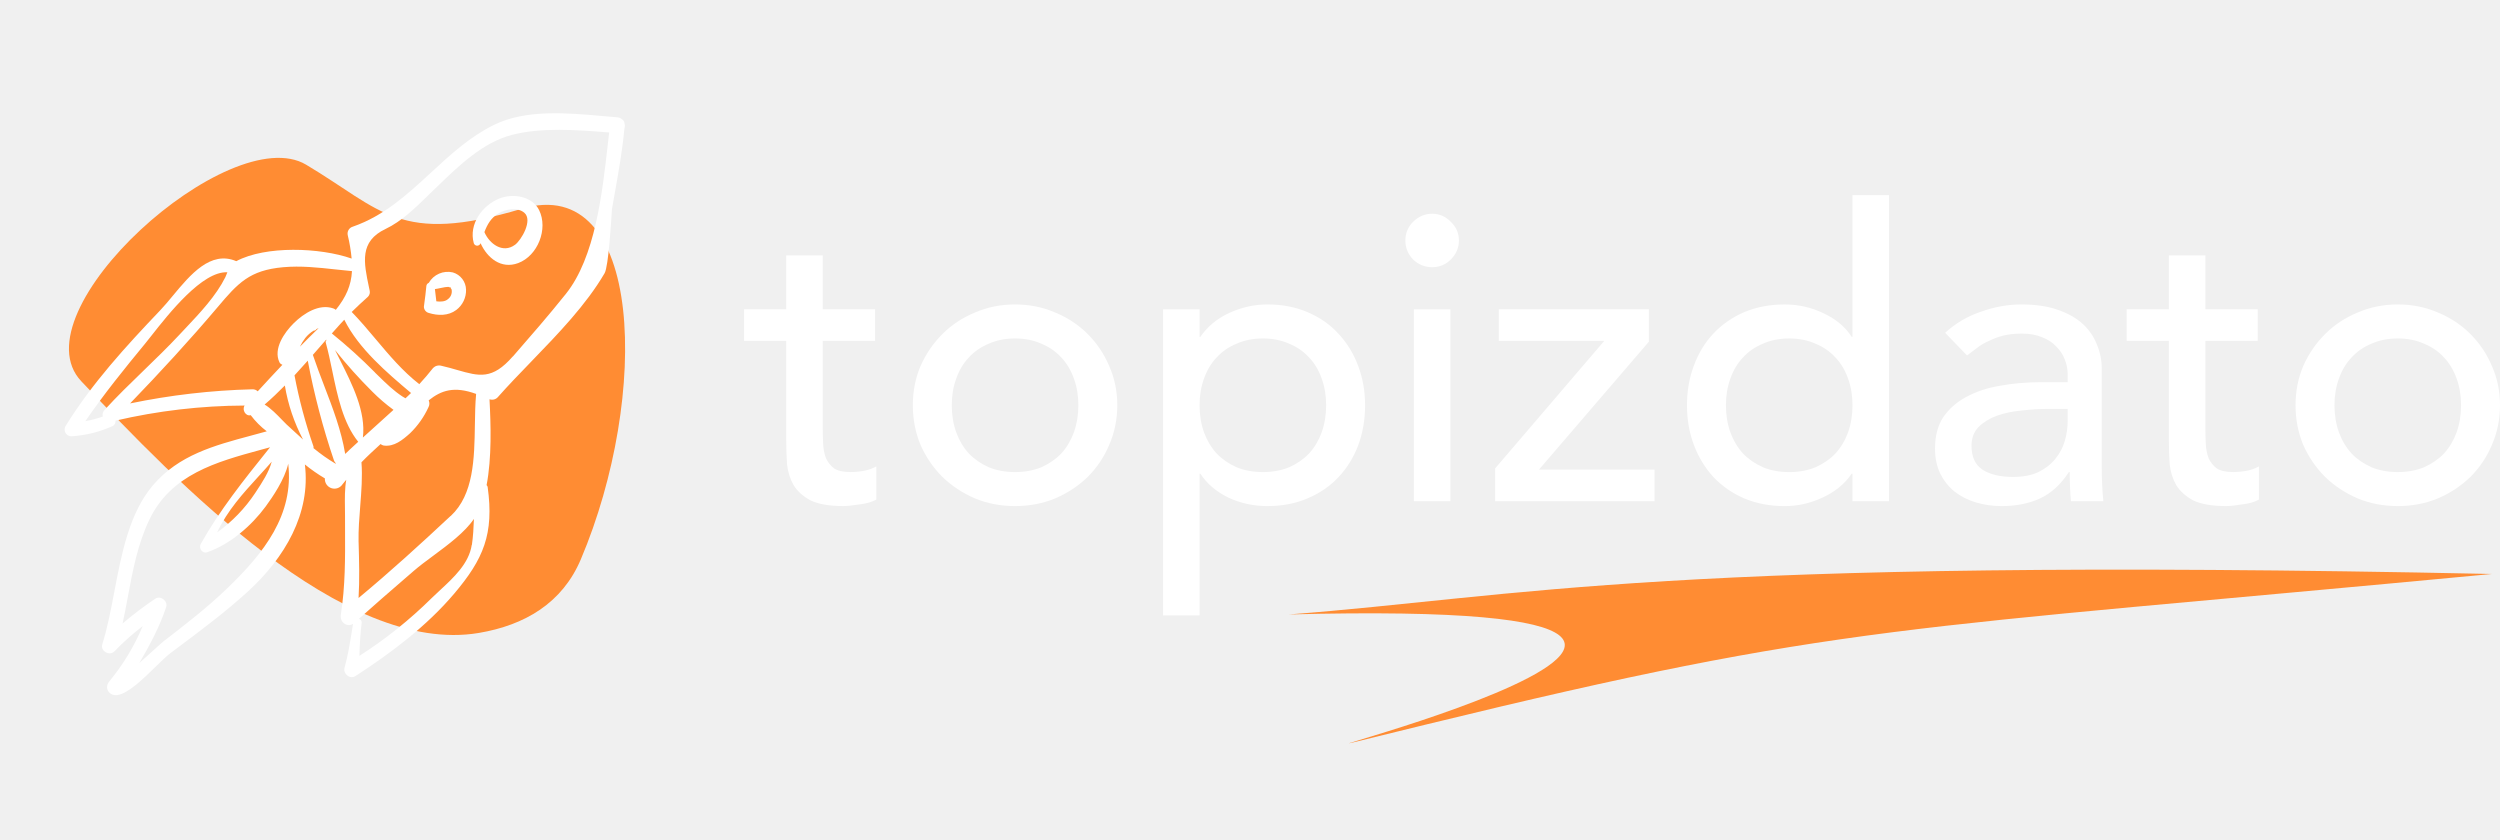
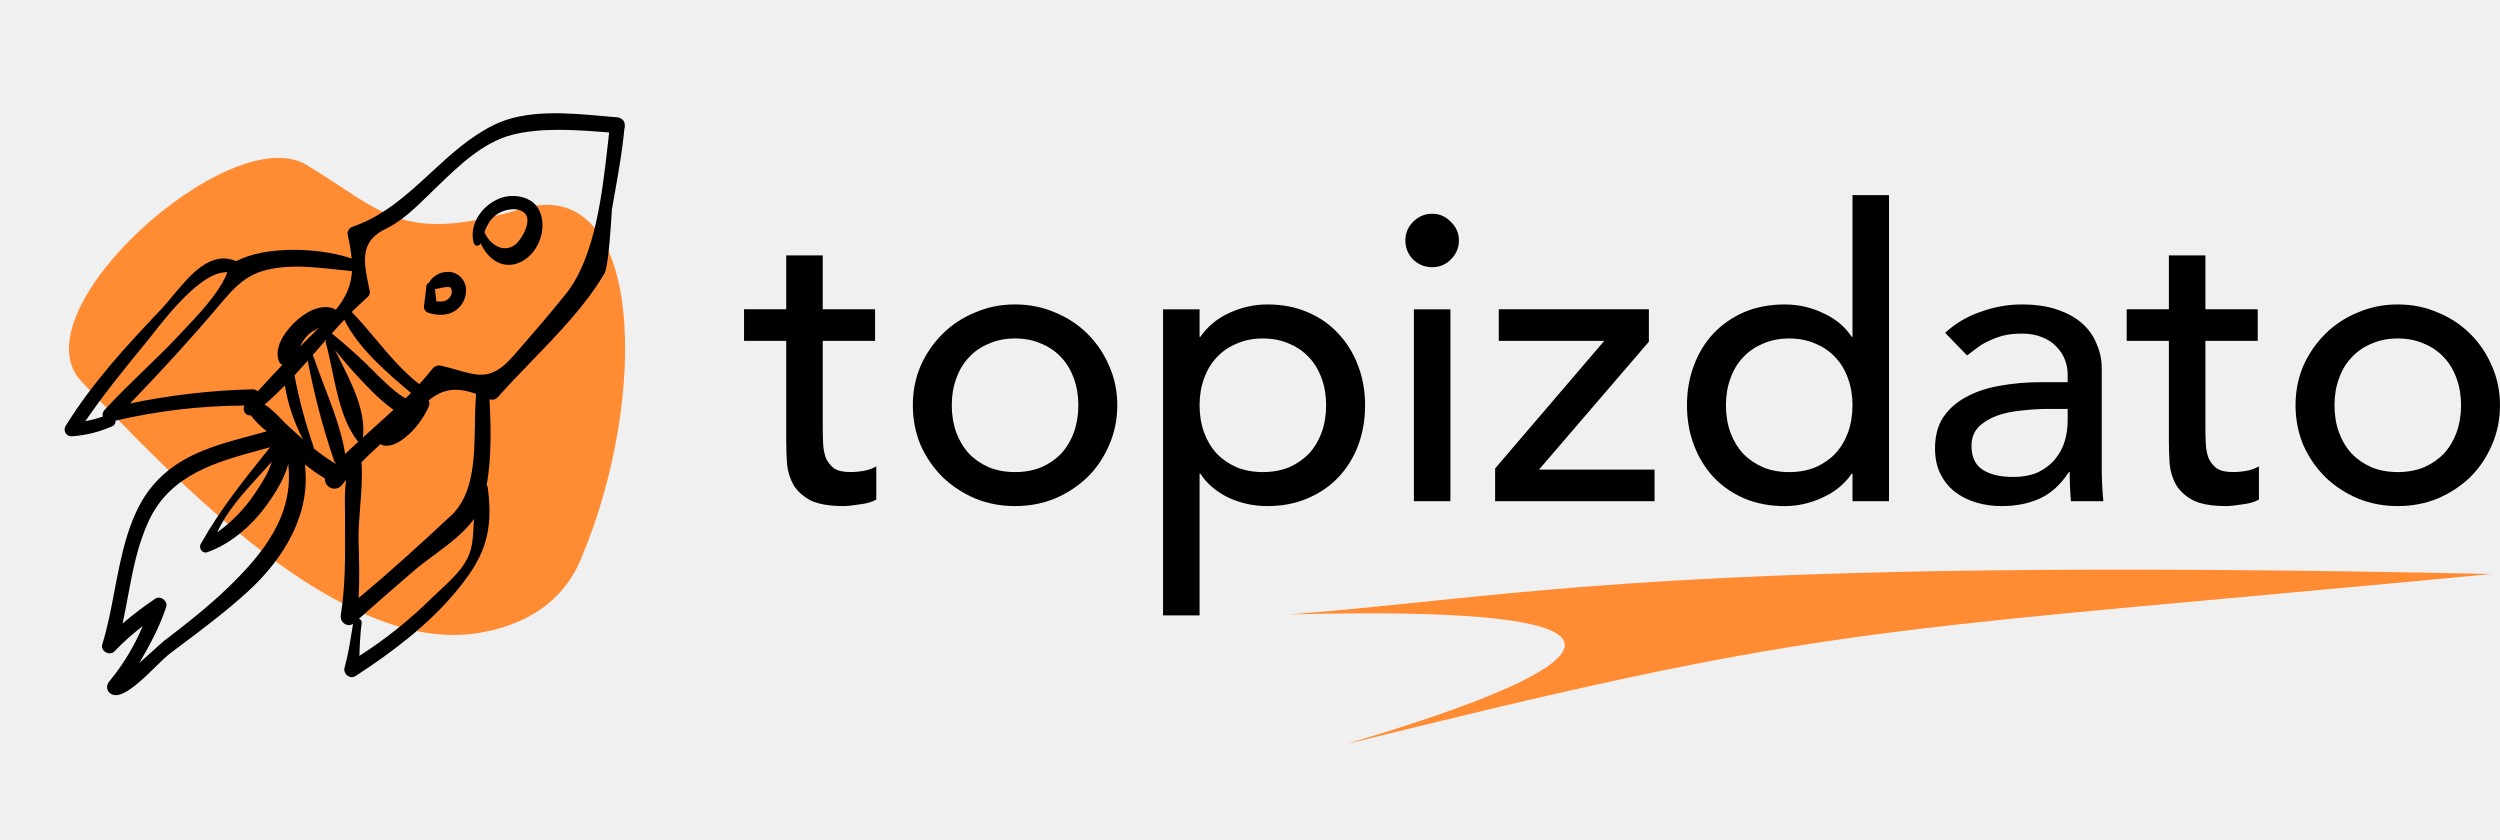
<svg xmlns="http://www.w3.org/2000/svg" width="100%" height="100%" viewBox="0 0 134 45" fill="none">
  <mask id="mask0_1290_113674" style="mask-type:luminance" maskUnits="userSpaceOnUse" x="0" y="0" width="100%" height="100%">
    <path d="M134 0H0V44.25H134V0Z" fill="white" />
  </mask>
  <g mask="url(#mask0_1290_113674)">
    <path d="M31.134 29.977C30.134 32.339 28.117 33.51 25.67 33.925C18.388 35.161 9.466 25.826 4.363 20.442C0.822 16.707 12.333 6.4 16.407 8.827C20.48 11.254 21.394 13.153 27.959 11.192C34.523 9.231 34.831 21.248 31.134 29.977Z" fill="#FF8C33" />
-     <path fill-rule="evenodd" clip-rule="evenodd" d="M26.79 10.631C25.852 10.995 25.112 12.015 25.395 13.036C25.407 13.074 25.432 13.108 25.464 13.132C25.497 13.156 25.536 13.169 25.577 13.169C25.617 13.169 25.657 13.156 25.689 13.132C25.722 13.108 25.746 13.074 25.759 13.036C26.112 13.823 26.859 14.442 27.773 14.102C28.829 13.709 29.391 12.266 28.897 11.263C28.526 10.513 27.503 10.355 26.79 10.631ZM27.602 13.122C26.948 13.605 26.228 13.065 25.964 12.44C26.116 12.036 26.319 11.672 26.723 11.434C27.104 11.21 27.737 11.091 28.103 11.403C28.573 11.802 27.945 12.87 27.602 13.124V13.122Z" fill="white" />
-     <path fill-rule="evenodd" clip-rule="evenodd" d="M23.536 14.667C23.768 14.566 24.027 14.544 24.274 14.602C24.474 14.661 24.65 14.782 24.777 14.948C24.904 15.113 24.975 15.315 24.98 15.524C24.987 15.734 24.942 15.943 24.851 16.133C24.76 16.323 24.625 16.488 24.457 16.614C24.029 16.938 23.468 16.925 22.982 16.774C22.907 16.755 22.841 16.711 22.794 16.65C22.746 16.589 22.721 16.514 22.721 16.437C22.727 16.39 22.733 16.344 22.739 16.297C22.782 15.978 22.824 15.661 22.852 15.339C22.854 15.3 22.868 15.262 22.891 15.231C22.914 15.199 22.946 15.175 22.982 15.161C23.109 14.941 23.303 14.768 23.536 14.667ZM23.388 16.151C23.613 16.182 23.86 16.168 24.005 16.037C24.079 15.983 24.138 15.911 24.174 15.827C24.211 15.743 24.224 15.65 24.212 15.559C24.212 15.553 24.212 15.55 24.212 15.547C24.213 15.535 24.213 15.532 24.189 15.468C24.219 15.55 24.104 15.366 24.173 15.44C24.142 15.406 24.144 15.399 24.144 15.399C24.142 15.399 24.132 15.397 24.097 15.381C24.195 15.431 23.99 15.381 24.089 15.381C23.929 15.37 23.766 15.406 23.602 15.441C23.505 15.462 23.408 15.483 23.311 15.495C23.332 15.716 23.359 15.933 23.388 16.151Z" fill="white" />
-     <path fill-rule="evenodd" clip-rule="evenodd" d="M32.96 10.304L32.961 10.303C33.161 9.175 33.361 8.053 33.466 6.906C33.498 6.814 33.502 6.714 33.477 6.62C33.473 6.571 33.456 6.523 33.428 6.481C33.401 6.44 33.364 6.405 33.32 6.381C33.255 6.328 33.175 6.296 33.091 6.288C32.845 6.269 32.591 6.246 32.331 6.223C30.418 6.051 28.19 5.851 26.481 6.692C25.178 7.333 24.134 8.297 23.092 9.259C21.84 10.415 20.592 11.567 18.903 12.152C18.808 12.18 18.728 12.245 18.679 12.331C18.63 12.418 18.617 12.52 18.641 12.616C18.74 13.025 18.809 13.44 18.848 13.859C17.139 13.262 14.24 13.159 12.664 13.999C11.29 13.411 10.2 14.725 9.263 15.853C9.033 16.131 8.811 16.398 8.597 16.622C6.725 18.589 4.95 20.522 3.511 22.84C3.479 22.895 3.463 22.957 3.463 23.021C3.463 23.085 3.48 23.147 3.511 23.203C3.543 23.258 3.588 23.304 3.643 23.336C3.698 23.368 3.76 23.386 3.823 23.386C4.585 23.34 5.331 23.155 6.027 22.842C6.082 22.818 6.128 22.776 6.158 22.722C6.187 22.669 6.198 22.607 6.189 22.547C8.459 22.018 10.781 21.746 13.111 21.737C12.957 21.975 13.179 22.331 13.438 22.253C13.685 22.58 13.974 22.871 14.299 23.119C14.01 23.2 13.721 23.278 13.433 23.355C11.489 23.877 9.587 24.387 8.204 26.004C6.932 27.494 6.52 29.657 6.127 31.721C5.939 32.707 5.755 33.671 5.484 34.528C5.366 34.902 5.876 35.184 6.138 34.908C6.607 34.419 7.113 33.968 7.651 33.558C7.203 34.627 6.6 35.625 5.862 36.519C5.562 36.877 5.853 37.316 6.288 37.256C6.871 37.176 7.682 36.382 8.347 35.731C8.65 35.435 8.923 35.168 9.13 35.012C9.279 34.9 9.428 34.788 9.577 34.676L9.579 34.675C10.845 33.727 12.107 32.781 13.277 31.714C15.258 29.908 16.667 27.524 16.341 24.895C16.68 25.17 17.038 25.42 17.413 25.642C17.405 25.756 17.436 25.869 17.499 25.964C17.563 26.059 17.656 26.13 17.764 26.166C17.872 26.202 17.989 26.201 18.097 26.163C18.204 26.126 18.296 26.054 18.359 25.958C18.403 25.899 18.45 25.844 18.498 25.788C18.518 25.765 18.538 25.741 18.559 25.717C18.475 26.203 18.482 26.715 18.489 27.218C18.491 27.358 18.493 27.498 18.493 27.635C18.493 27.889 18.494 28.142 18.495 28.393C18.502 29.923 18.509 31.421 18.268 32.952C18.206 33.345 18.589 33.64 18.922 33.44C18.899 33.581 18.876 33.723 18.854 33.864C18.75 34.509 18.647 35.153 18.468 35.787C18.376 36.114 18.754 36.43 19.052 36.237C20.957 35.004 22.872 33.559 24.344 31.821C25.914 29.966 26.488 28.624 26.138 26.1C26.13 26.063 26.11 26.029 26.081 26.004C26.363 24.533 26.31 22.76 26.237 21.4C26.311 21.427 26.392 21.432 26.469 21.414C26.546 21.397 26.616 21.357 26.672 21.3C27.233 20.665 27.85 20.027 28.477 19.379C29.921 17.885 31.419 16.337 32.408 14.642C32.616 14.286 32.762 11.831 32.792 11.319C32.796 11.261 32.798 11.228 32.798 11.226C32.851 10.918 32.906 10.61 32.96 10.304ZM5.599 21.979C5.556 22.025 5.525 22.081 5.51 22.142C5.494 22.202 5.494 22.266 5.51 22.327C5.205 22.435 4.891 22.518 4.573 22.576C5.569 21.124 6.666 19.768 7.788 18.406C7.879 18.295 7.992 18.151 8.123 17.985C9.045 16.813 10.851 14.52 12.187 14.595C12.162 14.653 12.141 14.707 12.123 14.751C12.104 14.8 12.089 14.837 12.079 14.857C11.581 15.858 10.726 16.764 9.938 17.599C9.833 17.71 9.729 17.821 9.627 17.93C9.007 18.595 8.354 19.227 7.7 19.86C6.985 20.552 6.269 21.245 5.599 21.979ZM13.814 20.975C13.776 20.938 13.732 20.91 13.683 20.891C13.634 20.872 13.582 20.864 13.53 20.866C11.326 20.922 9.131 21.176 6.972 21.624C8.583 19.954 10.158 18.244 11.656 16.474C12.759 15.163 13.379 14.486 15.175 14.323C16.123 14.238 17.049 14.339 17.981 14.441C18.275 14.473 18.57 14.505 18.866 14.532C18.823 15.302 18.547 15.927 17.999 16.607C17.957 16.572 17.91 16.546 17.859 16.529C17.103 16.267 16.274 16.801 15.752 17.316C15.23 17.831 14.636 18.7 14.978 19.418C15.011 19.48 15.066 19.527 15.132 19.549V19.558C14.688 20.027 14.252 20.496 13.814 20.975ZM17.956 18.76C18.578 19.541 19.245 20.285 19.953 20.989C20.306 21.345 20.687 21.672 21.092 21.968C20.771 22.262 20.446 22.554 20.122 22.846C19.898 23.048 19.674 23.249 19.451 23.452C19.619 22.066 18.882 20.605 18.225 19.299C18.133 19.116 18.042 18.936 17.956 18.76ZM20.101 19.966C19.37 19.226 18.597 18.527 17.787 17.873C17.834 17.82 17.882 17.767 17.929 17.714C18.102 17.519 18.274 17.325 18.453 17.136C19.218 18.68 20.735 19.971 22.032 21.065C21.979 21.119 21.923 21.171 21.867 21.223C21.822 21.265 21.778 21.306 21.734 21.349C21.679 21.318 21.625 21.288 21.572 21.253C21.105 20.95 20.696 20.551 20.297 20.162C20.232 20.098 20.166 20.035 20.101 19.971V19.966ZM17.08 17.585C16.742 17.912 16.407 18.245 16.074 18.585C16.154 18.419 16.251 18.262 16.363 18.116C16.488 17.959 16.64 17.826 16.812 17.723C16.843 17.724 16.874 17.716 16.901 17.7C16.928 17.685 16.951 17.662 16.965 17.635C16.993 17.625 17.018 17.613 17.043 17.602C17.056 17.596 17.068 17.59 17.08 17.585ZM12.18 31.535C11.113 32.561 9.931 33.479 8.762 34.377C8.673 34.448 8.464 34.639 8.202 34.877C7.98 35.078 7.721 35.313 7.466 35.539C8.028 34.583 8.546 33.613 8.905 32.545C9.015 32.22 8.605 31.896 8.319 32.093C7.711 32.501 7.127 32.943 6.571 33.419C6.676 32.938 6.766 32.454 6.856 31.971C7.117 30.574 7.376 29.183 7.996 27.874C9.157 25.424 11.609 24.756 13.977 24.11C14.144 24.065 14.31 24.02 14.476 23.974L14.374 24.1C13.079 25.716 11.778 27.338 10.763 29.151C10.632 29.373 10.844 29.692 11.105 29.6C12.339 29.172 13.479 28.183 14.245 27.141C14.604 26.651 15.259 25.698 15.449 24.855C15.763 27.6 14.149 29.638 12.18 31.535ZM14.566 24.745C14.408 25.319 14.047 25.866 13.722 26.358L13.678 26.426C13.132 27.248 12.442 27.963 11.64 28.536C12.182 27.37 13.023 26.448 13.875 25.514C14.107 25.26 14.339 25.006 14.566 24.745ZM15.361 22.752C15.287 22.681 15.2 22.592 15.106 22.494C14.847 22.226 14.522 21.889 14.184 21.683C14.563 21.362 14.919 21.015 15.268 20.663C15.435 21.675 15.765 22.653 16.244 23.56C15.947 23.293 15.653 23.023 15.361 22.752ZM17.978 24.85C17.564 24.603 17.171 24.325 16.8 24.017C16.812 23.986 16.812 23.952 16.8 23.922C16.369 22.681 16.029 21.41 15.785 20.119C15.986 19.9 16.182 19.681 16.378 19.463L16.496 19.332C16.839 21.145 17.308 22.932 17.901 24.68C17.921 24.737 17.955 24.789 18 24.83C17.995 24.838 17.991 24.847 17.987 24.855L17.978 24.85ZM18.501 24.325C18.294 23.071 17.837 21.877 17.379 20.684C17.168 20.132 16.956 19.579 16.769 19.021C16.91 18.86 17.052 18.699 17.193 18.537L17.194 18.535C17.29 18.425 17.386 18.316 17.482 18.206C17.482 18.211 17.487 18.216 17.493 18.221C17.497 18.224 17.5 18.228 17.503 18.231C17.483 18.246 17.468 18.266 17.46 18.29C17.453 18.314 17.452 18.339 17.46 18.363C17.591 18.827 17.697 19.338 17.806 19.862C18.088 21.222 18.39 22.677 19.201 23.68C19.136 23.741 19.07 23.801 19.003 23.862C18.838 24.013 18.671 24.166 18.51 24.325H18.501ZM25.285 29.209C25.138 30.201 24.311 30.965 23.578 31.642C23.427 31.782 23.28 31.919 23.143 32.052C21.962 33.221 20.661 34.261 19.263 35.156C19.282 34.565 19.31 33.976 19.386 33.379C19.391 33.332 19.379 33.284 19.352 33.245C19.324 33.207 19.283 33.18 19.236 33.17C20.042 32.448 20.86 31.739 21.679 31.031C21.848 30.885 22.017 30.739 22.185 30.593C22.481 30.337 22.843 30.068 23.222 29.788C24.031 29.188 24.918 28.53 25.402 27.814L25.402 27.818C25.383 28.277 25.363 28.74 25.293 29.209H25.285ZM24.152 27.656C22.543 29.161 20.914 30.644 19.219 32.052C19.278 31.06 19.249 30.062 19.221 29.068L19.219 29.028C19.207 28.402 19.257 27.765 19.308 27.128C19.371 26.336 19.433 25.546 19.374 24.778C19.703 24.439 20.049 24.122 20.401 23.8C20.446 23.84 20.501 23.868 20.561 23.88C21.123 23.961 21.578 23.581 21.977 23.224C22.389 22.826 22.723 22.355 22.962 21.835C22.994 21.778 23.012 21.714 23.015 21.649C23.017 21.583 23.005 21.518 22.978 21.459C23.659 20.917 24.345 20.686 25.52 21.114C25.472 21.636 25.463 22.202 25.454 22.78C25.425 24.579 25.395 26.505 24.16 27.656H24.152ZM27.485 19.105C26.385 20.368 25.684 20.168 24.517 19.834C24.258 19.759 23.974 19.678 23.659 19.606C23.581 19.584 23.499 19.583 23.421 19.604C23.343 19.624 23.272 19.665 23.215 19.722C22.98 20.025 22.73 20.311 22.473 20.591C21.581 19.894 20.868 19.046 20.154 18.197C19.733 17.695 19.311 17.193 18.851 16.721C19.138 16.439 19.426 16.169 19.723 15.906C19.766 15.862 19.797 15.807 19.813 15.748C19.829 15.688 19.828 15.625 19.812 15.565C19.801 15.511 19.79 15.458 19.778 15.405L19.778 15.404C19.494 14.059 19.257 12.941 20.666 12.272C21.517 11.868 22.245 11.158 22.924 10.495C23.022 10.399 23.12 10.304 23.216 10.211C23.295 10.135 23.375 10.058 23.456 9.98C24.601 8.874 25.886 7.633 27.433 7.231C29.025 6.819 30.885 6.963 32.557 7.093L32.651 7.1C32.628 7.296 32.605 7.496 32.582 7.702C32.283 10.368 31.899 13.788 30.334 15.748C29.419 16.892 28.453 18.004 27.493 19.105H27.485Z" fill="white" />
+     <path fill-rule="evenodd" clip-rule="evenodd" d="M26.79 10.631C25.852 10.995 25.112 12.015 25.395 13.036C25.407 13.074 25.432 13.108 25.464 13.132C25.497 13.156 25.536 13.169 25.577 13.169C25.617 13.169 25.657 13.156 25.689 13.132C25.722 13.108 25.746 13.074 25.759 13.036C26.112 13.823 26.859 14.442 27.773 14.102C28.829 13.709 29.391 12.266 28.897 11.263C28.526 10.513 27.503 10.355 26.79 10.631ZM27.602 13.122C26.948 13.605 26.228 13.065 25.964 12.44C26.116 12.036 26.319 11.672 26.723 11.434C27.104 11.21 27.737 11.091 28.103 11.403C28.573 11.802 27.945 12.87 27.602 13.124V13.122Z" fill="currentColor" />
+     <path fill-rule="evenodd" clip-rule="evenodd" d="M23.536 14.667C23.768 14.566 24.027 14.544 24.274 14.602C24.474 14.661 24.65 14.782 24.777 14.948C24.904 15.113 24.975 15.315 24.98 15.524C24.987 15.734 24.942 15.943 24.851 16.133C24.76 16.323 24.625 16.488 24.457 16.614C24.029 16.938 23.468 16.925 22.982 16.774C22.907 16.755 22.841 16.711 22.794 16.65C22.746 16.589 22.721 16.514 22.721 16.437C22.727 16.39 22.733 16.344 22.739 16.297C22.782 15.978 22.824 15.661 22.852 15.339C22.854 15.3 22.868 15.262 22.891 15.231C22.914 15.199 22.946 15.175 22.982 15.161C23.109 14.941 23.303 14.768 23.536 14.667ZM23.388 16.151C23.613 16.182 23.86 16.168 24.005 16.037C24.079 15.983 24.138 15.911 24.174 15.827C24.211 15.743 24.224 15.65 24.212 15.559C24.212 15.553 24.212 15.55 24.212 15.547C24.213 15.535 24.213 15.532 24.189 15.468C24.219 15.55 24.104 15.366 24.173 15.44C24.142 15.406 24.144 15.399 24.144 15.399C24.142 15.399 24.132 15.397 24.097 15.381C24.195 15.431 23.99 15.381 24.089 15.381C23.929 15.37 23.766 15.406 23.602 15.441C23.505 15.462 23.408 15.483 23.311 15.495C23.332 15.716 23.359 15.933 23.388 16.151Z" fill="currentColor" />
+     <path fill-rule="evenodd" clip-rule="evenodd" d="M32.96 10.304L32.961 10.303C33.161 9.175 33.361 8.053 33.466 6.906C33.498 6.814 33.502 6.714 33.477 6.62C33.473 6.571 33.456 6.523 33.428 6.481C33.401 6.44 33.364 6.405 33.32 6.381C33.255 6.328 33.175 6.296 33.091 6.288C32.845 6.269 32.591 6.246 32.331 6.223C30.418 6.051 28.19 5.851 26.481 6.692C25.178 7.333 24.134 8.297 23.092 9.259C21.84 10.415 20.592 11.567 18.903 12.152C18.808 12.18 18.728 12.245 18.679 12.331C18.63 12.418 18.617 12.52 18.641 12.616C18.74 13.025 18.809 13.44 18.848 13.859C17.139 13.262 14.24 13.159 12.664 13.999C11.29 13.411 10.2 14.725 9.263 15.853C9.033 16.131 8.811 16.398 8.597 16.622C6.725 18.589 4.95 20.522 3.511 22.84C3.479 22.895 3.463 22.957 3.463 23.021C3.463 23.085 3.48 23.147 3.511 23.203C3.543 23.258 3.588 23.304 3.643 23.336C3.698 23.368 3.76 23.386 3.823 23.386C4.585 23.34 5.331 23.155 6.027 22.842C6.082 22.818 6.128 22.776 6.158 22.722C6.187 22.669 6.198 22.607 6.189 22.547C8.459 22.018 10.781 21.746 13.111 21.737C12.957 21.975 13.179 22.331 13.438 22.253C13.685 22.58 13.974 22.871 14.299 23.119C14.01 23.2 13.721 23.278 13.433 23.355C11.489 23.877 9.587 24.387 8.204 26.004C6.932 27.494 6.52 29.657 6.127 31.721C5.939 32.707 5.755 33.671 5.484 34.528C5.366 34.902 5.876 35.184 6.138 34.908C6.607 34.419 7.113 33.968 7.651 33.558C7.203 34.627 6.6 35.625 5.862 36.519C5.562 36.877 5.853 37.316 6.288 37.256C6.871 37.176 7.682 36.382 8.347 35.731C8.65 35.435 8.923 35.168 9.13 35.012C9.279 34.9 9.428 34.788 9.577 34.676L9.579 34.675C10.845 33.727 12.107 32.781 13.277 31.714C15.258 29.908 16.667 27.524 16.341 24.895C16.68 25.17 17.038 25.42 17.413 25.642C17.405 25.756 17.436 25.869 17.499 25.964C17.563 26.059 17.656 26.13 17.764 26.166C17.872 26.202 17.989 26.201 18.097 26.163C18.204 26.126 18.296 26.054 18.359 25.958C18.403 25.899 18.45 25.844 18.498 25.788C18.518 25.765 18.538 25.741 18.559 25.717C18.475 26.203 18.482 26.715 18.489 27.218C18.491 27.358 18.493 27.498 18.493 27.635C18.493 27.889 18.494 28.142 18.495 28.393C18.502 29.923 18.509 31.421 18.268 32.952C18.206 33.345 18.589 33.64 18.922 33.44C18.899 33.581 18.876 33.723 18.854 33.864C18.75 34.509 18.647 35.153 18.468 35.787C18.376 36.114 18.754 36.43 19.052 36.237C20.957 35.004 22.872 33.559 24.344 31.821C25.914 29.966 26.488 28.624 26.138 26.1C26.13 26.063 26.11 26.029 26.081 26.004C26.363 24.533 26.31 22.76 26.237 21.4C26.311 21.427 26.392 21.432 26.469 21.414C26.546 21.397 26.616 21.357 26.672 21.3C27.233 20.665 27.85 20.027 28.477 19.379C29.921 17.885 31.419 16.337 32.408 14.642C32.616 14.286 32.762 11.831 32.792 11.319C32.796 11.261 32.798 11.228 32.798 11.226C32.851 10.918 32.906 10.61 32.96 10.304ZM5.599 21.979C5.556 22.025 5.525 22.081 5.51 22.142C5.494 22.202 5.494 22.266 5.51 22.327C5.205 22.435 4.891 22.518 4.573 22.576C5.569 21.124 6.666 19.768 7.788 18.406C7.879 18.295 7.992 18.151 8.123 17.985C9.045 16.813 10.851 14.52 12.187 14.595C12.162 14.653 12.141 14.707 12.123 14.751C12.104 14.8 12.089 14.837 12.079 14.857C11.581 15.858 10.726 16.764 9.938 17.599C9.833 17.71 9.729 17.821 9.627 17.93C9.007 18.595 8.354 19.227 7.7 19.86C6.985 20.552 6.269 21.245 5.599 21.979ZM13.814 20.975C13.776 20.938 13.732 20.91 13.683 20.891C13.634 20.872 13.582 20.864 13.53 20.866C11.326 20.922 9.131 21.176 6.972 21.624C8.583 19.954 10.158 18.244 11.656 16.474C12.759 15.163 13.379 14.486 15.175 14.323C16.123 14.238 17.049 14.339 17.981 14.441C18.275 14.473 18.57 14.505 18.866 14.532C18.823 15.302 18.547 15.927 17.999 16.607C17.957 16.572 17.91 16.546 17.859 16.529C17.103 16.267 16.274 16.801 15.752 17.316C15.23 17.831 14.636 18.7 14.978 19.418C15.011 19.48 15.066 19.527 15.132 19.549V19.558C14.688 20.027 14.252 20.496 13.814 20.975ZM17.956 18.76C18.578 19.541 19.245 20.285 19.953 20.989C20.306 21.345 20.687 21.672 21.092 21.968C20.771 22.262 20.446 22.554 20.122 22.846C19.898 23.048 19.674 23.249 19.451 23.452C19.619 22.066 18.882 20.605 18.225 19.299C18.133 19.116 18.042 18.936 17.956 18.76ZM20.101 19.966C19.37 19.226 18.597 18.527 17.787 17.873C17.834 17.82 17.882 17.767 17.929 17.714C18.102 17.519 18.274 17.325 18.453 17.136C19.218 18.68 20.735 19.971 22.032 21.065C21.979 21.119 21.923 21.171 21.867 21.223C21.822 21.265 21.778 21.306 21.734 21.349C21.679 21.318 21.625 21.288 21.572 21.253C21.105 20.95 20.696 20.551 20.297 20.162C20.232 20.098 20.166 20.035 20.101 19.971V19.966ZM17.08 17.585C16.742 17.912 16.407 18.245 16.074 18.585C16.154 18.419 16.251 18.262 16.363 18.116C16.488 17.959 16.64 17.826 16.812 17.723C16.843 17.724 16.874 17.716 16.901 17.7C16.928 17.685 16.951 17.662 16.965 17.635C16.993 17.625 17.018 17.613 17.043 17.602C17.056 17.596 17.068 17.59 17.08 17.585ZM12.18 31.535C11.113 32.561 9.931 33.479 8.762 34.377C8.673 34.448 8.464 34.639 8.202 34.877C7.98 35.078 7.721 35.313 7.466 35.539C8.028 34.583 8.546 33.613 8.905 32.545C9.015 32.22 8.605 31.896 8.319 32.093C7.711 32.501 7.127 32.943 6.571 33.419C6.676 32.938 6.766 32.454 6.856 31.971C7.117 30.574 7.376 29.183 7.996 27.874C9.157 25.424 11.609 24.756 13.977 24.11C14.144 24.065 14.31 24.02 14.476 23.974L14.374 24.1C13.079 25.716 11.778 27.338 10.763 29.151C10.632 29.373 10.844 29.692 11.105 29.6C12.339 29.172 13.479 28.183 14.245 27.141C14.604 26.651 15.259 25.698 15.449 24.855C15.763 27.6 14.149 29.638 12.18 31.535ZM14.566 24.745C14.408 25.319 14.047 25.866 13.722 26.358L13.678 26.426C13.132 27.248 12.442 27.963 11.64 28.536C12.182 27.37 13.023 26.448 13.875 25.514C14.107 25.26 14.339 25.006 14.566 24.745ZM15.361 22.752C15.287 22.681 15.2 22.592 15.106 22.494C14.847 22.226 14.522 21.889 14.184 21.683C14.563 21.362 14.919 21.015 15.268 20.663C15.435 21.675 15.765 22.653 16.244 23.56C15.947 23.293 15.653 23.023 15.361 22.752ZM17.978 24.85C17.564 24.603 17.171 24.325 16.8 24.017C16.812 23.986 16.812 23.952 16.8 23.922C16.369 22.681 16.029 21.41 15.785 20.119C15.986 19.9 16.182 19.681 16.378 19.463L16.496 19.332C16.839 21.145 17.308 22.932 17.901 24.68C17.921 24.737 17.955 24.789 18 24.83C17.995 24.838 17.991 24.847 17.987 24.855L17.978 24.85ZM18.501 24.325C18.294 23.071 17.837 21.877 17.379 20.684C17.168 20.132 16.956 19.579 16.769 19.021C16.91 18.86 17.052 18.699 17.193 18.537L17.194 18.535C17.29 18.425 17.386 18.316 17.482 18.206C17.482 18.211 17.487 18.216 17.493 18.221C17.497 18.224 17.5 18.228 17.503 18.231C17.483 18.246 17.468 18.266 17.46 18.29C17.453 18.314 17.452 18.339 17.46 18.363C17.591 18.827 17.697 19.338 17.806 19.862C18.088 21.222 18.39 22.677 19.201 23.68C19.136 23.741 19.07 23.801 19.003 23.862C18.838 24.013 18.671 24.166 18.51 24.325H18.501ZM25.285 29.209C25.138 30.201 24.311 30.965 23.578 31.642C23.427 31.782 23.28 31.919 23.143 32.052C21.962 33.221 20.661 34.261 19.263 35.156C19.282 34.565 19.31 33.976 19.386 33.379C19.391 33.332 19.379 33.284 19.352 33.245C19.324 33.207 19.283 33.18 19.236 33.17C20.042 32.448 20.86 31.739 21.679 31.031C21.848 30.885 22.017 30.739 22.185 30.593C22.481 30.337 22.843 30.068 23.222 29.788C24.031 29.188 24.918 28.53 25.402 27.814L25.402 27.818C25.383 28.277 25.363 28.74 25.293 29.209H25.285ZM24.152 27.656C22.543 29.161 20.914 30.644 19.219 32.052C19.278 31.06 19.249 30.062 19.221 29.068L19.219 29.028C19.207 28.402 19.257 27.765 19.308 27.128C19.371 26.336 19.433 25.546 19.374 24.778C19.703 24.439 20.049 24.122 20.401 23.8C20.446 23.84 20.501 23.868 20.561 23.88C21.123 23.961 21.578 23.581 21.977 23.224C22.389 22.826 22.723 22.355 22.962 21.835C22.994 21.778 23.012 21.714 23.015 21.649C23.017 21.583 23.005 21.518 22.978 21.459C23.659 20.917 24.345 20.686 25.52 21.114C25.472 21.636 25.463 22.202 25.454 22.78C25.425 24.579 25.395 26.505 24.16 27.656H24.152ZM27.485 19.105C26.385 20.368 25.684 20.168 24.517 19.834C24.258 19.759 23.974 19.678 23.659 19.606C23.581 19.584 23.499 19.583 23.421 19.604C23.343 19.624 23.272 19.665 23.215 19.722C22.98 20.025 22.73 20.311 22.473 20.591C21.581 19.894 20.868 19.046 20.154 18.197C19.733 17.695 19.311 17.193 18.851 16.721C19.138 16.439 19.426 16.169 19.723 15.906C19.766 15.862 19.797 15.807 19.813 15.748C19.829 15.688 19.828 15.625 19.812 15.565C19.801 15.511 19.79 15.458 19.778 15.405L19.778 15.404C19.494 14.059 19.257 12.941 20.666 12.272C21.517 11.868 22.245 11.158 22.924 10.495C23.022 10.399 23.12 10.304 23.216 10.211C23.295 10.135 23.375 10.058 23.456 9.98C24.601 8.874 25.886 7.633 27.433 7.231C29.025 6.819 30.885 6.963 32.557 7.093L32.651 7.1C32.628 7.296 32.605 7.496 32.582 7.702C32.283 10.368 31.899 13.788 30.334 15.748C29.419 16.892 28.453 18.004 27.493 19.105H27.485Z" fill="currentColor" />
    <path d="M133.568 30.765C89.28 29.822 81.487 31.994 69.072 32.935C106.674 31.954 58.587 43.188 76.447 38.832C98.773 33.386 101.668 33.789 133.568 30.765Z" fill="#FF8C33" />
-     <path d="M46.904 18.271H44.099V22.937C44.099 23.226 44.107 23.515 44.121 23.805C44.136 24.08 44.186 24.333 44.273 24.564C44.375 24.781 44.52 24.962 44.708 25.107C44.911 25.237 45.201 25.302 45.578 25.302C45.81 25.302 46.049 25.281 46.296 25.237C46.542 25.194 46.767 25.114 46.97 24.998V26.778C46.738 26.908 46.433 26.995 46.056 27.038C45.694 27.096 45.411 27.125 45.208 27.125C44.455 27.125 43.867 27.024 43.447 26.821C43.041 26.604 42.737 26.329 42.534 25.997C42.345 25.664 42.229 25.295 42.186 24.89C42.157 24.47 42.142 24.051 42.142 23.631V18.271H39.881V16.578H42.142V13.691H44.099V16.578H46.904V18.271Z" fill="white" />
-     <path d="M51.015 21.722C51.015 22.243 51.095 22.728 51.255 23.176C51.414 23.61 51.639 23.987 51.928 24.305C52.218 24.609 52.574 24.855 52.994 25.043C53.414 25.216 53.886 25.303 54.407 25.303C54.929 25.303 55.401 25.216 55.821 25.043C56.241 24.855 56.596 24.609 56.886 24.305C57.176 23.987 57.401 23.61 57.56 23.176C57.72 22.728 57.8 22.243 57.8 21.722C57.8 21.201 57.72 20.724 57.56 20.29C57.401 19.841 57.176 19.465 56.886 19.162C56.596 18.843 56.241 18.597 55.821 18.424C55.401 18.235 54.929 18.141 54.407 18.141C53.886 18.141 53.414 18.235 52.994 18.424C52.574 18.597 52.218 18.843 51.928 19.162C51.639 19.465 51.414 19.841 51.255 20.29C51.095 20.724 51.015 21.201 51.015 21.722ZM48.928 21.722C48.928 20.97 49.066 20.268 49.341 19.617C49.631 18.966 50.022 18.395 50.515 17.903C51.008 17.411 51.588 17.027 52.255 16.752C52.922 16.463 53.639 16.318 54.407 16.318C55.176 16.318 55.893 16.463 56.56 16.752C57.227 17.027 57.807 17.411 58.3 17.903C58.793 18.395 59.177 18.966 59.452 19.617C59.742 20.268 59.887 20.97 59.887 21.722C59.887 22.475 59.742 23.184 59.452 23.849C59.177 24.5 58.793 25.072 58.3 25.564C57.807 26.041 57.227 26.425 56.56 26.714C55.893 26.989 55.176 27.126 54.407 27.126C53.639 27.126 52.922 26.989 52.255 26.714C51.588 26.425 51.008 26.041 50.515 25.564C50.022 25.072 49.631 24.5 49.341 23.849C49.066 23.184 48.928 22.475 48.928 21.722Z" fill="white" />
-     <path d="M62.34 16.579H64.297V18.055H64.34C64.717 17.505 65.232 17.078 65.884 16.774C66.551 16.47 67.233 16.318 67.928 16.318C68.726 16.318 69.443 16.456 70.081 16.731C70.733 17.006 71.284 17.389 71.734 17.881C72.198 18.373 72.553 18.952 72.799 19.617C73.046 20.268 73.169 20.97 73.169 21.722C73.169 22.489 73.046 23.205 72.799 23.871C72.553 24.522 72.198 25.093 71.734 25.585C71.284 26.063 70.733 26.439 70.081 26.714C69.443 26.989 68.726 27.126 67.928 27.126C67.189 27.126 66.493 26.974 65.841 26.671C65.189 26.352 64.688 25.925 64.34 25.39H64.297V32.986H62.34V16.579ZM67.689 18.141C67.167 18.141 66.696 18.235 66.276 18.424C65.855 18.597 65.5 18.843 65.21 19.162C64.92 19.465 64.696 19.841 64.536 20.29C64.377 20.724 64.297 21.201 64.297 21.722C64.297 22.243 64.377 22.728 64.536 23.176C64.696 23.61 64.92 23.987 65.21 24.305C65.5 24.609 65.855 24.855 66.276 25.043C66.696 25.216 67.167 25.303 67.689 25.303C68.211 25.303 68.682 25.216 69.103 25.043C69.523 24.855 69.878 24.609 70.168 24.305C70.458 23.987 70.683 23.61 70.842 23.176C71.002 22.728 71.081 22.243 71.081 21.722C71.081 21.201 71.002 20.724 70.842 20.29C70.683 19.841 70.458 19.465 70.168 19.162C69.878 18.843 69.523 18.597 69.103 18.424C68.682 18.235 68.211 18.141 67.689 18.141Z" fill="white" />
-     <path d="M75.785 16.579H77.742V26.866H75.785V16.579ZM75.328 12.889C75.328 12.499 75.466 12.166 75.741 11.891C76.031 11.602 76.372 11.457 76.763 11.457C77.155 11.457 77.488 11.602 77.764 11.891C78.053 12.166 78.198 12.499 78.198 12.889C78.198 13.28 78.053 13.62 77.764 13.909C77.488 14.184 77.155 14.322 76.763 14.322C76.372 14.322 76.031 14.184 75.741 13.909C75.466 13.62 75.328 13.28 75.328 12.889Z" fill="white" />
-     <path d="M80.139 25.107L85.988 18.271H80.335V16.578H88.38V18.314L82.488 25.172H88.684V26.865H80.139V25.107Z" fill="white" />
-     <path d="M101.251 26.866H99.294V25.39H99.251C98.873 25.94 98.352 26.367 97.685 26.671C97.032 26.975 96.359 27.127 95.663 27.127C94.865 27.127 94.14 26.989 93.488 26.714C92.851 26.439 92.299 26.056 91.835 25.564C91.386 25.072 91.038 24.501 90.792 23.849C90.546 23.198 90.422 22.489 90.422 21.723C90.422 20.956 90.546 20.247 90.792 19.596C91.038 18.93 91.386 18.359 91.835 17.881C92.299 17.389 92.851 17.006 93.488 16.731C94.14 16.456 94.865 16.319 95.663 16.319C96.402 16.319 97.098 16.478 97.75 16.796C98.403 17.1 98.903 17.52 99.251 18.055H99.294V10.459H101.251V26.866ZM95.901 25.304C96.424 25.304 96.895 25.217 97.315 25.043C97.736 24.855 98.091 24.609 98.38 24.305C98.671 23.987 98.896 23.611 99.055 23.177C99.214 22.728 99.294 22.244 99.294 21.723C99.294 21.202 99.214 20.724 99.055 20.29C98.896 19.842 98.671 19.465 98.38 19.162C98.091 18.843 97.736 18.597 97.315 18.424C96.895 18.236 96.424 18.142 95.901 18.142C95.38 18.142 94.909 18.236 94.488 18.424C94.068 18.597 93.713 18.843 93.423 19.162C93.133 19.465 92.908 19.842 92.749 20.29C92.589 20.724 92.51 21.202 92.51 21.723C92.51 22.244 92.589 22.728 92.749 23.177C92.908 23.611 93.133 23.987 93.423 24.305C93.713 24.609 94.068 24.855 94.488 25.043C94.909 25.217 95.38 25.304 95.901 25.304Z" fill="white" />
-     <path d="M104.26 17.838C104.811 17.331 105.448 16.955 106.173 16.709C106.899 16.449 107.624 16.318 108.348 16.318C109.102 16.318 109.747 16.412 110.284 16.601C110.834 16.789 111.284 17.042 111.632 17.36C111.979 17.678 112.233 18.047 112.392 18.467C112.566 18.872 112.653 19.299 112.653 19.747V24.999C112.653 25.361 112.66 25.694 112.676 25.998C112.69 26.302 112.712 26.591 112.74 26.866H111.001C110.958 26.345 110.936 25.824 110.936 25.303H110.892C110.457 25.969 109.943 26.439 109.348 26.714C108.754 26.989 108.065 27.126 107.283 27.126C106.804 27.126 106.347 27.061 105.913 26.931C105.478 26.801 105.093 26.605 104.76 26.345C104.441 26.085 104.187 25.766 103.999 25.39C103.811 24.999 103.717 24.551 103.717 24.044C103.717 23.379 103.861 22.822 104.151 22.373C104.455 21.925 104.861 21.563 105.369 21.288C105.891 20.999 106.493 20.796 107.174 20.681C107.87 20.55 108.609 20.485 109.392 20.485H110.827V20.051C110.827 19.791 110.777 19.53 110.674 19.27C110.573 19.009 110.421 18.778 110.218 18.575C110.016 18.358 109.761 18.192 109.457 18.076C109.153 17.946 108.79 17.881 108.37 17.881C107.993 17.881 107.659 17.917 107.37 17.989C107.094 18.062 106.84 18.156 106.608 18.272C106.377 18.373 106.166 18.496 105.978 18.641C105.79 18.785 105.608 18.923 105.434 19.053L104.26 17.838ZM109.783 21.918C109.319 21.918 108.841 21.947 108.348 22.005C107.87 22.048 107.427 22.142 107.021 22.287C106.63 22.431 106.304 22.634 106.043 22.894C105.797 23.155 105.673 23.488 105.673 23.893C105.673 24.486 105.87 24.913 106.26 25.173C106.666 25.433 107.21 25.564 107.892 25.564C108.428 25.564 108.885 25.477 109.261 25.303C109.638 25.115 109.943 24.877 110.174 24.587C110.406 24.298 110.573 23.979 110.674 23.632C110.777 23.27 110.827 22.916 110.827 22.569V21.918H109.783Z" fill="white" />
-     <path d="M121.014 18.271H118.209V22.937C118.209 23.226 118.216 23.515 118.231 23.805C118.246 24.08 118.296 24.333 118.383 24.564C118.485 24.781 118.629 24.962 118.818 25.107C119.021 25.237 119.311 25.302 119.688 25.302C119.92 25.302 120.159 25.281 120.405 25.237C120.652 25.194 120.877 25.114 121.079 24.998V26.778C120.847 26.908 120.543 26.995 120.166 27.038C119.804 27.096 119.521 27.125 119.318 27.125C118.565 27.125 117.978 27.024 117.557 26.821C117.151 26.604 116.847 26.329 116.643 25.997C116.455 25.664 116.339 25.295 116.295 24.89C116.267 24.47 116.252 24.051 116.252 23.631V18.271H113.99V16.578H116.252V13.691H118.209V16.578H121.014V18.271Z" fill="white" />
-     <path d="M125.128 21.722C125.128 22.243 125.208 22.728 125.368 23.176C125.527 23.61 125.752 23.987 126.042 24.305C126.331 24.609 126.687 24.855 127.107 25.043C127.528 25.216 127.999 25.303 128.521 25.303C129.042 25.303 129.514 25.216 129.934 25.043C130.354 24.855 130.709 24.609 131 24.305C131.289 23.987 131.514 23.61 131.674 23.176C131.833 22.728 131.913 22.243 131.913 21.722C131.913 21.201 131.833 20.724 131.674 20.29C131.514 19.841 131.289 19.465 131 19.162C130.709 18.843 130.354 18.597 129.934 18.424C129.514 18.235 129.042 18.141 128.521 18.141C127.999 18.141 127.528 18.235 127.107 18.424C126.687 18.597 126.331 18.843 126.042 19.162C125.752 19.465 125.527 19.841 125.368 20.29C125.208 20.724 125.128 21.201 125.128 21.722ZM123.041 21.722C123.041 20.97 123.178 20.268 123.454 19.617C123.744 18.966 124.135 18.395 124.628 17.903C125.121 17.411 125.701 17.027 126.368 16.752C127.035 16.463 127.753 16.318 128.521 16.318C129.289 16.318 130.007 16.463 130.673 16.752C131.34 17.027 131.92 17.411 132.413 17.903C132.906 18.395 133.29 18.966 133.566 19.617C133.855 20.268 134 20.97 134 21.722C134 22.475 133.855 23.184 133.566 23.849C133.29 24.5 132.906 25.072 132.413 25.564C131.92 26.041 131.34 26.425 130.673 26.714C130.007 26.989 129.289 27.126 128.521 27.126C127.753 27.126 127.035 26.989 126.368 26.714C125.701 26.425 125.121 26.041 124.628 25.564C124.135 25.072 123.744 24.5 123.454 23.849C123.178 23.184 123.041 22.475 123.041 21.722Z" fill="white" />
+     <path d="M46.904 18.271H44.099V22.937C44.099 23.226 44.107 23.515 44.121 23.805C44.136 24.08 44.186 24.333 44.273 24.564C44.375 24.781 44.52 24.962 44.708 25.107C44.911 25.237 45.201 25.302 45.578 25.302C45.81 25.302 46.049 25.281 46.296 25.237C46.542 25.194 46.767 25.114 46.97 24.998V26.778C46.738 26.908 46.433 26.995 46.056 27.038C45.694 27.096 45.411 27.125 45.208 27.125C44.455 27.125 43.867 27.024 43.447 26.821C43.041 26.604 42.737 26.329 42.534 25.997C42.345 25.664 42.229 25.295 42.186 24.89C42.157 24.47 42.142 24.051 42.142 23.631V18.271H39.881V16.578H42.142V13.691H44.099V16.578H46.904V18.271Z" fill="currentColor" />
+     <path d="M51.015 21.722C51.015 22.243 51.095 22.728 51.255 23.176C51.414 23.61 51.639 23.987 51.928 24.305C52.218 24.609 52.574 24.855 52.994 25.043C53.414 25.216 53.886 25.303 54.407 25.303C54.929 25.303 55.401 25.216 55.821 25.043C56.241 24.855 56.596 24.609 56.886 24.305C57.176 23.987 57.401 23.61 57.56 23.176C57.72 22.728 57.8 22.243 57.8 21.722C57.8 21.201 57.72 20.724 57.56 20.29C57.401 19.841 57.176 19.465 56.886 19.162C56.596 18.843 56.241 18.597 55.821 18.424C55.401 18.235 54.929 18.141 54.407 18.141C53.886 18.141 53.414 18.235 52.994 18.424C52.574 18.597 52.218 18.843 51.928 19.162C51.639 19.465 51.414 19.841 51.255 20.29C51.095 20.724 51.015 21.201 51.015 21.722ZM48.928 21.722C48.928 20.97 49.066 20.268 49.341 19.617C49.631 18.966 50.022 18.395 50.515 17.903C51.008 17.411 51.588 17.027 52.255 16.752C52.922 16.463 53.639 16.318 54.407 16.318C55.176 16.318 55.893 16.463 56.56 16.752C57.227 17.027 57.807 17.411 58.3 17.903C58.793 18.395 59.177 18.966 59.452 19.617C59.742 20.268 59.887 20.97 59.887 21.722C59.887 22.475 59.742 23.184 59.452 23.849C59.177 24.5 58.793 25.072 58.3 25.564C57.807 26.041 57.227 26.425 56.56 26.714C55.893 26.989 55.176 27.126 54.407 27.126C53.639 27.126 52.922 26.989 52.255 26.714C51.588 26.425 51.008 26.041 50.515 25.564C50.022 25.072 49.631 24.5 49.341 23.849C49.066 23.184 48.928 22.475 48.928 21.722Z" fill="currentColor" />
+     <path d="M62.34 16.579H64.297V18.055H64.34C64.717 17.505 65.232 17.078 65.884 16.774C66.551 16.47 67.233 16.318 67.928 16.318C68.726 16.318 69.443 16.456 70.081 16.731C70.733 17.006 71.284 17.389 71.734 17.881C72.198 18.373 72.553 18.952 72.799 19.617C73.046 20.268 73.169 20.97 73.169 21.722C73.169 22.489 73.046 23.205 72.799 23.871C72.553 24.522 72.198 25.093 71.734 25.585C71.284 26.063 70.733 26.439 70.081 26.714C69.443 26.989 68.726 27.126 67.928 27.126C67.189 27.126 66.493 26.974 65.841 26.671C65.189 26.352 64.688 25.925 64.34 25.39H64.297V32.986H62.34V16.579ZM67.689 18.141C67.167 18.141 66.696 18.235 66.276 18.424C65.855 18.597 65.5 18.843 65.21 19.162C64.92 19.465 64.696 19.841 64.536 20.29C64.377 20.724 64.297 21.201 64.297 21.722C64.297 22.243 64.377 22.728 64.536 23.176C64.696 23.61 64.92 23.987 65.21 24.305C65.5 24.609 65.855 24.855 66.276 25.043C66.696 25.216 67.167 25.303 67.689 25.303C68.211 25.303 68.682 25.216 69.103 25.043C69.523 24.855 69.878 24.609 70.168 24.305C70.458 23.987 70.683 23.61 70.842 23.176C71.002 22.728 71.081 22.243 71.081 21.722C71.081 21.201 71.002 20.724 70.842 20.29C70.683 19.841 70.458 19.465 70.168 19.162C69.878 18.843 69.523 18.597 69.103 18.424C68.682 18.235 68.211 18.141 67.689 18.141Z" fill="currentColor" />
+     <path d="M75.785 16.579H77.742V26.866H75.785V16.579ZM75.328 12.889C75.328 12.499 75.466 12.166 75.741 11.891C76.031 11.602 76.372 11.457 76.763 11.457C77.155 11.457 77.488 11.602 77.764 11.891C78.053 12.166 78.198 12.499 78.198 12.889C78.198 13.28 78.053 13.62 77.764 13.909C77.488 14.184 77.155 14.322 76.763 14.322C76.372 14.322 76.031 14.184 75.741 13.909C75.466 13.62 75.328 13.28 75.328 12.889Z" fill="currentColor" />
+     <path d="M80.139 25.107L85.988 18.271H80.335V16.578H88.38V18.314L82.488 25.172H88.684V26.865H80.139V25.107Z" fill="currentColor" />
+     <path d="M101.251 26.866H99.294V25.39H99.251C98.873 25.94 98.352 26.367 97.685 26.671C97.032 26.975 96.359 27.127 95.663 27.127C94.865 27.127 94.14 26.989 93.488 26.714C92.851 26.439 92.299 26.056 91.835 25.564C91.386 25.072 91.038 24.501 90.792 23.849C90.546 23.198 90.422 22.489 90.422 21.723C90.422 20.956 90.546 20.247 90.792 19.596C91.038 18.93 91.386 18.359 91.835 17.881C92.299 17.389 92.851 17.006 93.488 16.731C94.14 16.456 94.865 16.319 95.663 16.319C96.402 16.319 97.098 16.478 97.75 16.796C98.403 17.1 98.903 17.52 99.251 18.055H99.294V10.459H101.251V26.866ZM95.901 25.304C96.424 25.304 96.895 25.217 97.315 25.043C97.736 24.855 98.091 24.609 98.38 24.305C98.671 23.987 98.896 23.611 99.055 23.177C99.214 22.728 99.294 22.244 99.294 21.723C99.294 21.202 99.214 20.724 99.055 20.29C98.896 19.842 98.671 19.465 98.38 19.162C98.091 18.843 97.736 18.597 97.315 18.424C96.895 18.236 96.424 18.142 95.901 18.142C95.38 18.142 94.909 18.236 94.488 18.424C94.068 18.597 93.713 18.843 93.423 19.162C93.133 19.465 92.908 19.842 92.749 20.29C92.589 20.724 92.51 21.202 92.51 21.723C92.51 22.244 92.589 22.728 92.749 23.177C92.908 23.611 93.133 23.987 93.423 24.305C93.713 24.609 94.068 24.855 94.488 25.043C94.909 25.217 95.38 25.304 95.901 25.304Z" fill="currentColor" />
+     <path d="M104.26 17.838C104.811 17.331 105.448 16.955 106.173 16.709C106.899 16.449 107.624 16.318 108.348 16.318C109.102 16.318 109.747 16.412 110.284 16.601C110.834 16.789 111.284 17.042 111.632 17.36C111.979 17.678 112.233 18.047 112.392 18.467C112.566 18.872 112.653 19.299 112.653 19.747V24.999C112.653 25.361 112.66 25.694 112.676 25.998C112.69 26.302 112.712 26.591 112.74 26.866H111.001C110.958 26.345 110.936 25.824 110.936 25.303H110.892C110.457 25.969 109.943 26.439 109.348 26.714C108.754 26.989 108.065 27.126 107.283 27.126C106.804 27.126 106.347 27.061 105.913 26.931C105.478 26.801 105.093 26.605 104.76 26.345C104.441 26.085 104.187 25.766 103.999 25.39C103.811 24.999 103.717 24.551 103.717 24.044C103.717 23.379 103.861 22.822 104.151 22.373C104.455 21.925 104.861 21.563 105.369 21.288C105.891 20.999 106.493 20.796 107.174 20.681C107.87 20.55 108.609 20.485 109.392 20.485H110.827V20.051C110.827 19.791 110.777 19.53 110.674 19.27C110.573 19.009 110.421 18.778 110.218 18.575C110.016 18.358 109.761 18.192 109.457 18.076C109.153 17.946 108.79 17.881 108.37 17.881C107.993 17.881 107.659 17.917 107.37 17.989C107.094 18.062 106.84 18.156 106.608 18.272C106.377 18.373 106.166 18.496 105.978 18.641C105.79 18.785 105.608 18.923 105.434 19.053L104.26 17.838ZM109.783 21.918C109.319 21.918 108.841 21.947 108.348 22.005C107.87 22.048 107.427 22.142 107.021 22.287C106.63 22.431 106.304 22.634 106.043 22.894C105.797 23.155 105.673 23.488 105.673 23.893C105.673 24.486 105.87 24.913 106.26 25.173C106.666 25.433 107.21 25.564 107.892 25.564C108.428 25.564 108.885 25.477 109.261 25.303C109.638 25.115 109.943 24.877 110.174 24.587C110.406 24.298 110.573 23.979 110.674 23.632C110.777 23.27 110.827 22.916 110.827 22.569V21.918H109.783Z" fill="currentColor" />
+     <path d="M121.014 18.271H118.209V22.937C118.209 23.226 118.216 23.515 118.231 23.805C118.246 24.08 118.296 24.333 118.383 24.564C118.485 24.781 118.629 24.962 118.818 25.107C119.021 25.237 119.311 25.302 119.688 25.302C119.92 25.302 120.159 25.281 120.405 25.237C120.652 25.194 120.877 25.114 121.079 24.998V26.778C120.847 26.908 120.543 26.995 120.166 27.038C119.804 27.096 119.521 27.125 119.318 27.125C118.565 27.125 117.978 27.024 117.557 26.821C117.151 26.604 116.847 26.329 116.643 25.997C116.455 25.664 116.339 25.295 116.295 24.89C116.267 24.47 116.252 24.051 116.252 23.631V18.271H113.99V16.578H116.252V13.691H118.209V16.578H121.014V18.271Z" fill="currentColor" />
+     <path d="M125.128 21.722C125.128 22.243 125.208 22.728 125.368 23.176C125.527 23.61 125.752 23.987 126.042 24.305C126.331 24.609 126.687 24.855 127.107 25.043C127.528 25.216 127.999 25.303 128.521 25.303C129.042 25.303 129.514 25.216 129.934 25.043C130.354 24.855 130.709 24.609 131 24.305C131.289 23.987 131.514 23.61 131.674 23.176C131.833 22.728 131.913 22.243 131.913 21.722C131.913 21.201 131.833 20.724 131.674 20.29C131.514 19.841 131.289 19.465 131 19.162C130.709 18.843 130.354 18.597 129.934 18.424C129.514 18.235 129.042 18.141 128.521 18.141C127.999 18.141 127.528 18.235 127.107 18.424C126.687 18.597 126.331 18.843 126.042 19.162C125.752 19.465 125.527 19.841 125.368 20.29C125.208 20.724 125.128 21.201 125.128 21.722ZM123.041 21.722C123.041 20.97 123.178 20.268 123.454 19.617C123.744 18.966 124.135 18.395 124.628 17.903C125.121 17.411 125.701 17.027 126.368 16.752C127.035 16.463 127.753 16.318 128.521 16.318C129.289 16.318 130.007 16.463 130.673 16.752C131.34 17.027 131.92 17.411 132.413 17.903C132.906 18.395 133.29 18.966 133.566 19.617C133.855 20.268 134 20.97 134 21.722C134 22.475 133.855 23.184 133.566 23.849C133.29 24.5 132.906 25.072 132.413 25.564C131.92 26.041 131.34 26.425 130.673 26.714C130.007 26.989 129.289 27.126 128.521 27.126C127.753 27.126 127.035 26.989 126.368 26.714C125.701 26.425 125.121 26.041 124.628 25.564C124.135 25.072 123.744 24.5 123.454 23.849C123.178 23.184 123.041 22.475 123.041 21.722Z" fill="currentColor" />
  </g>
</svg>
